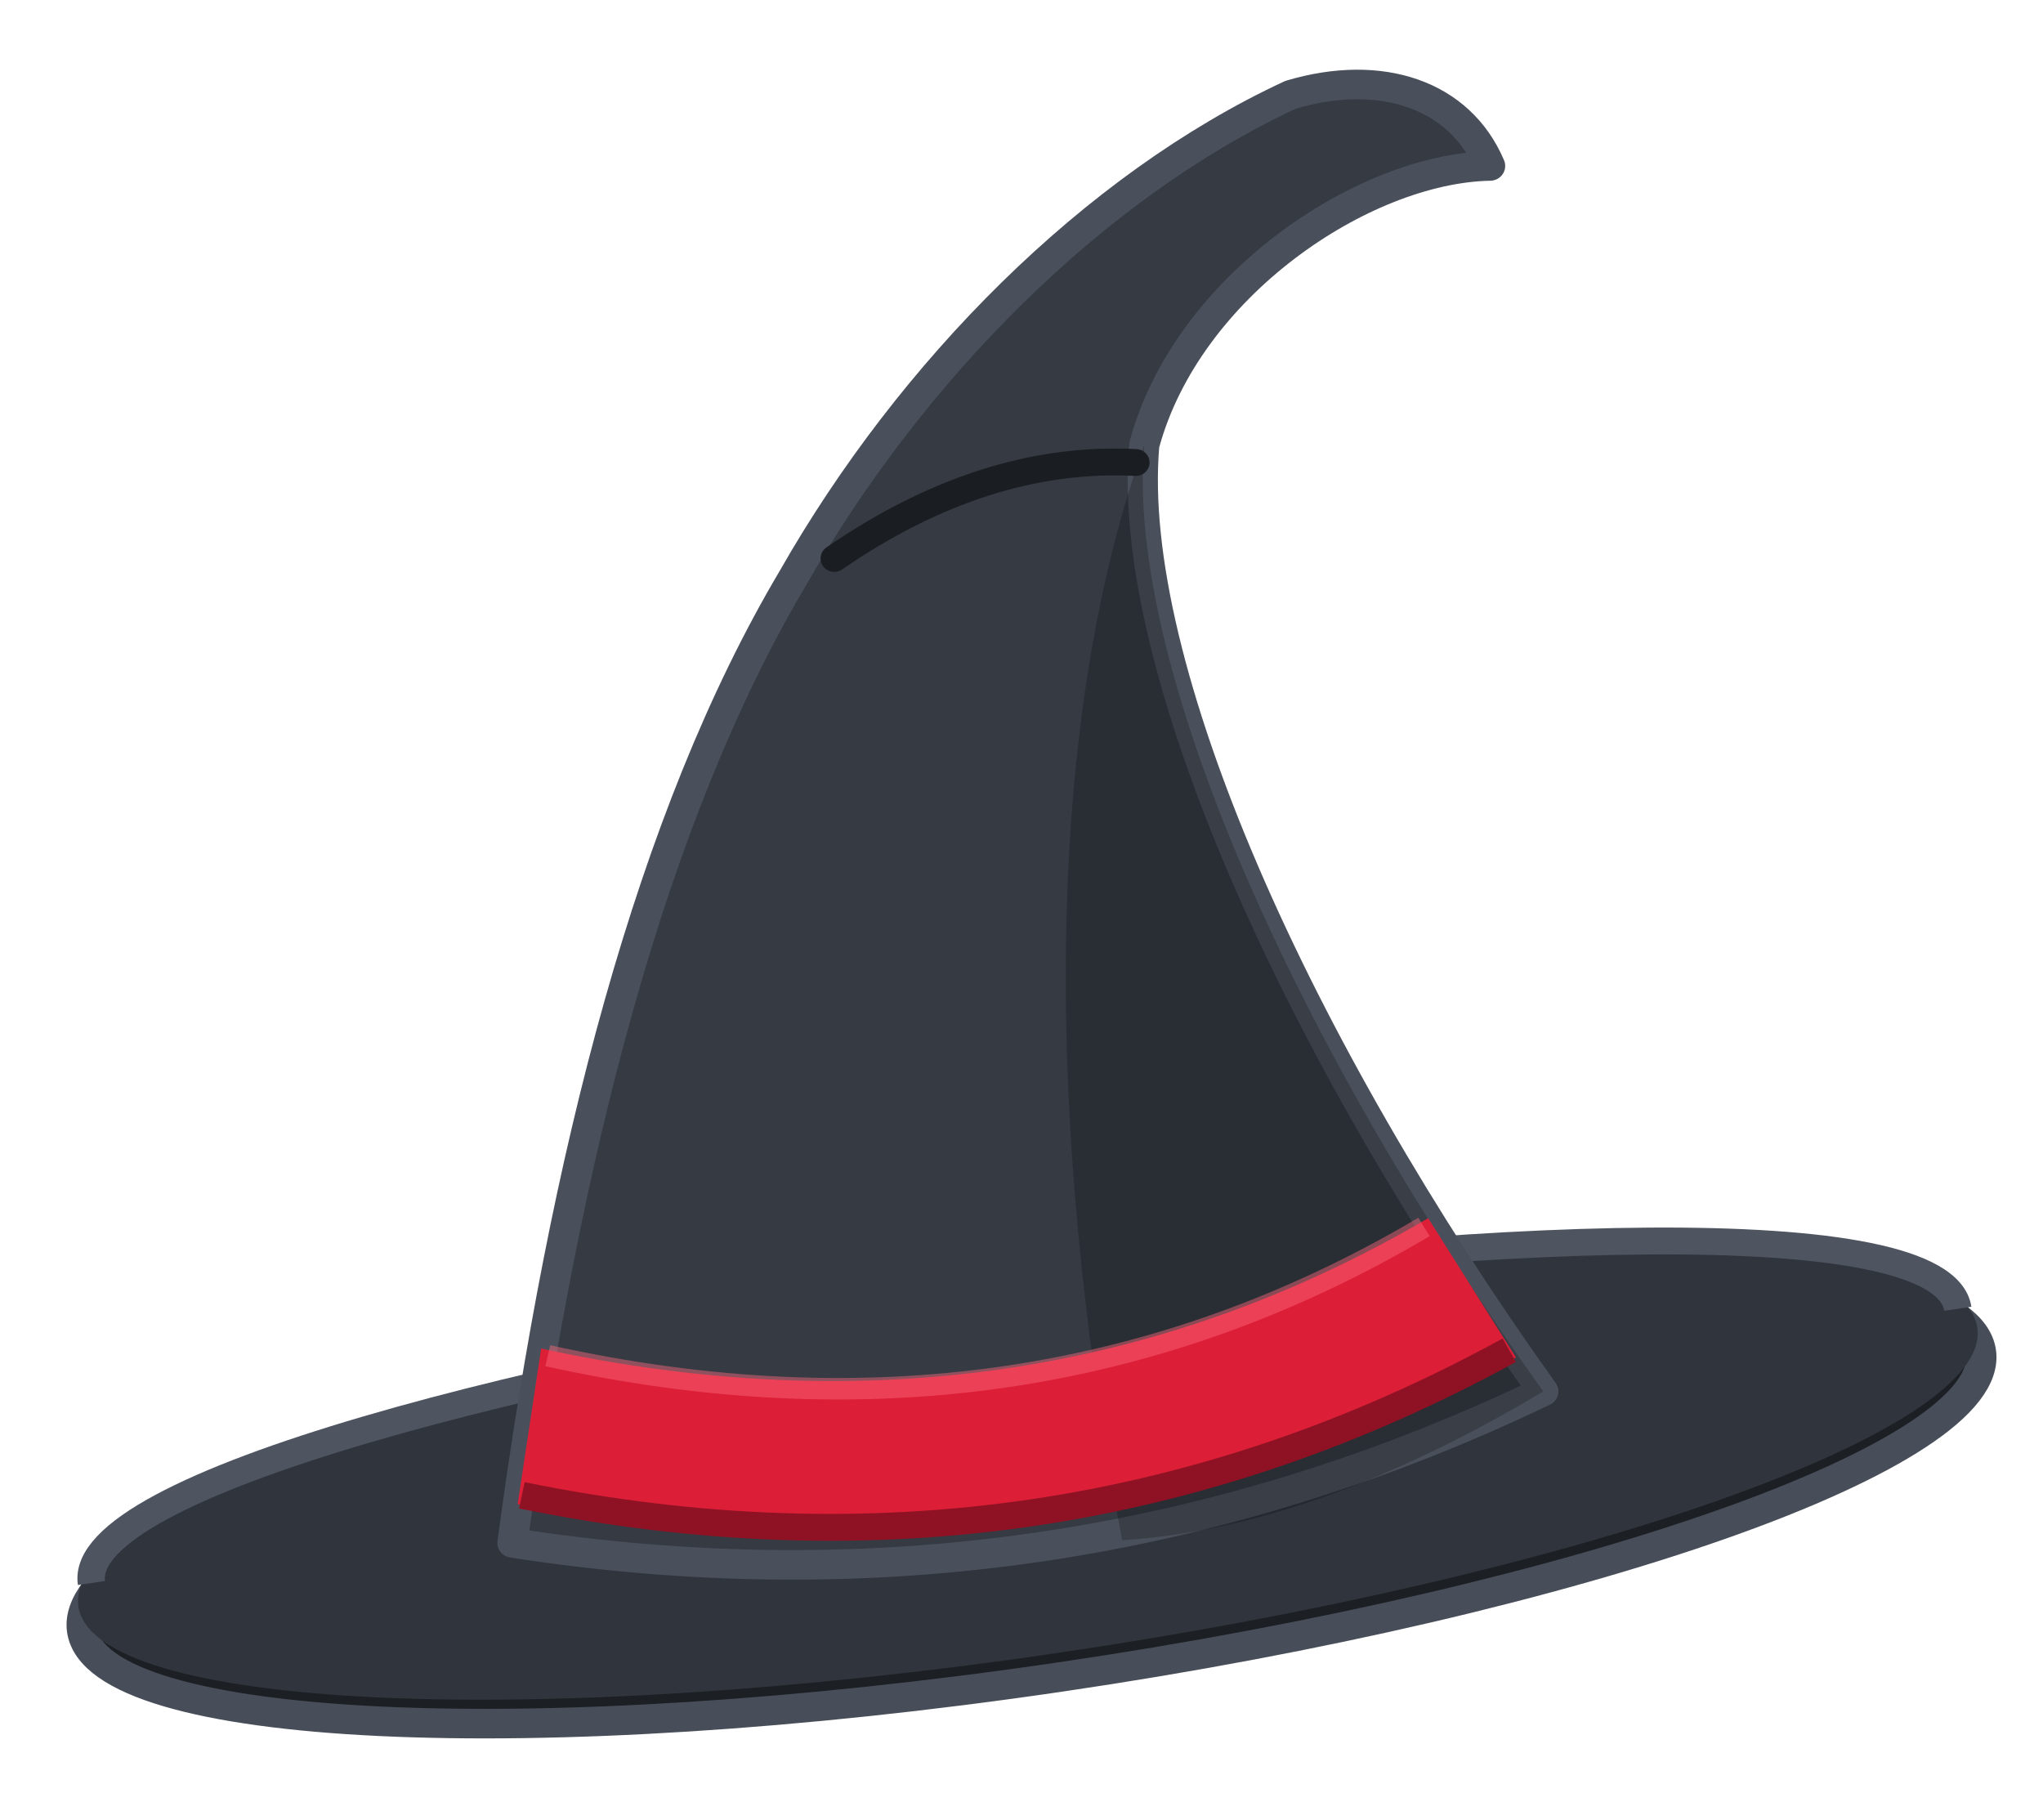
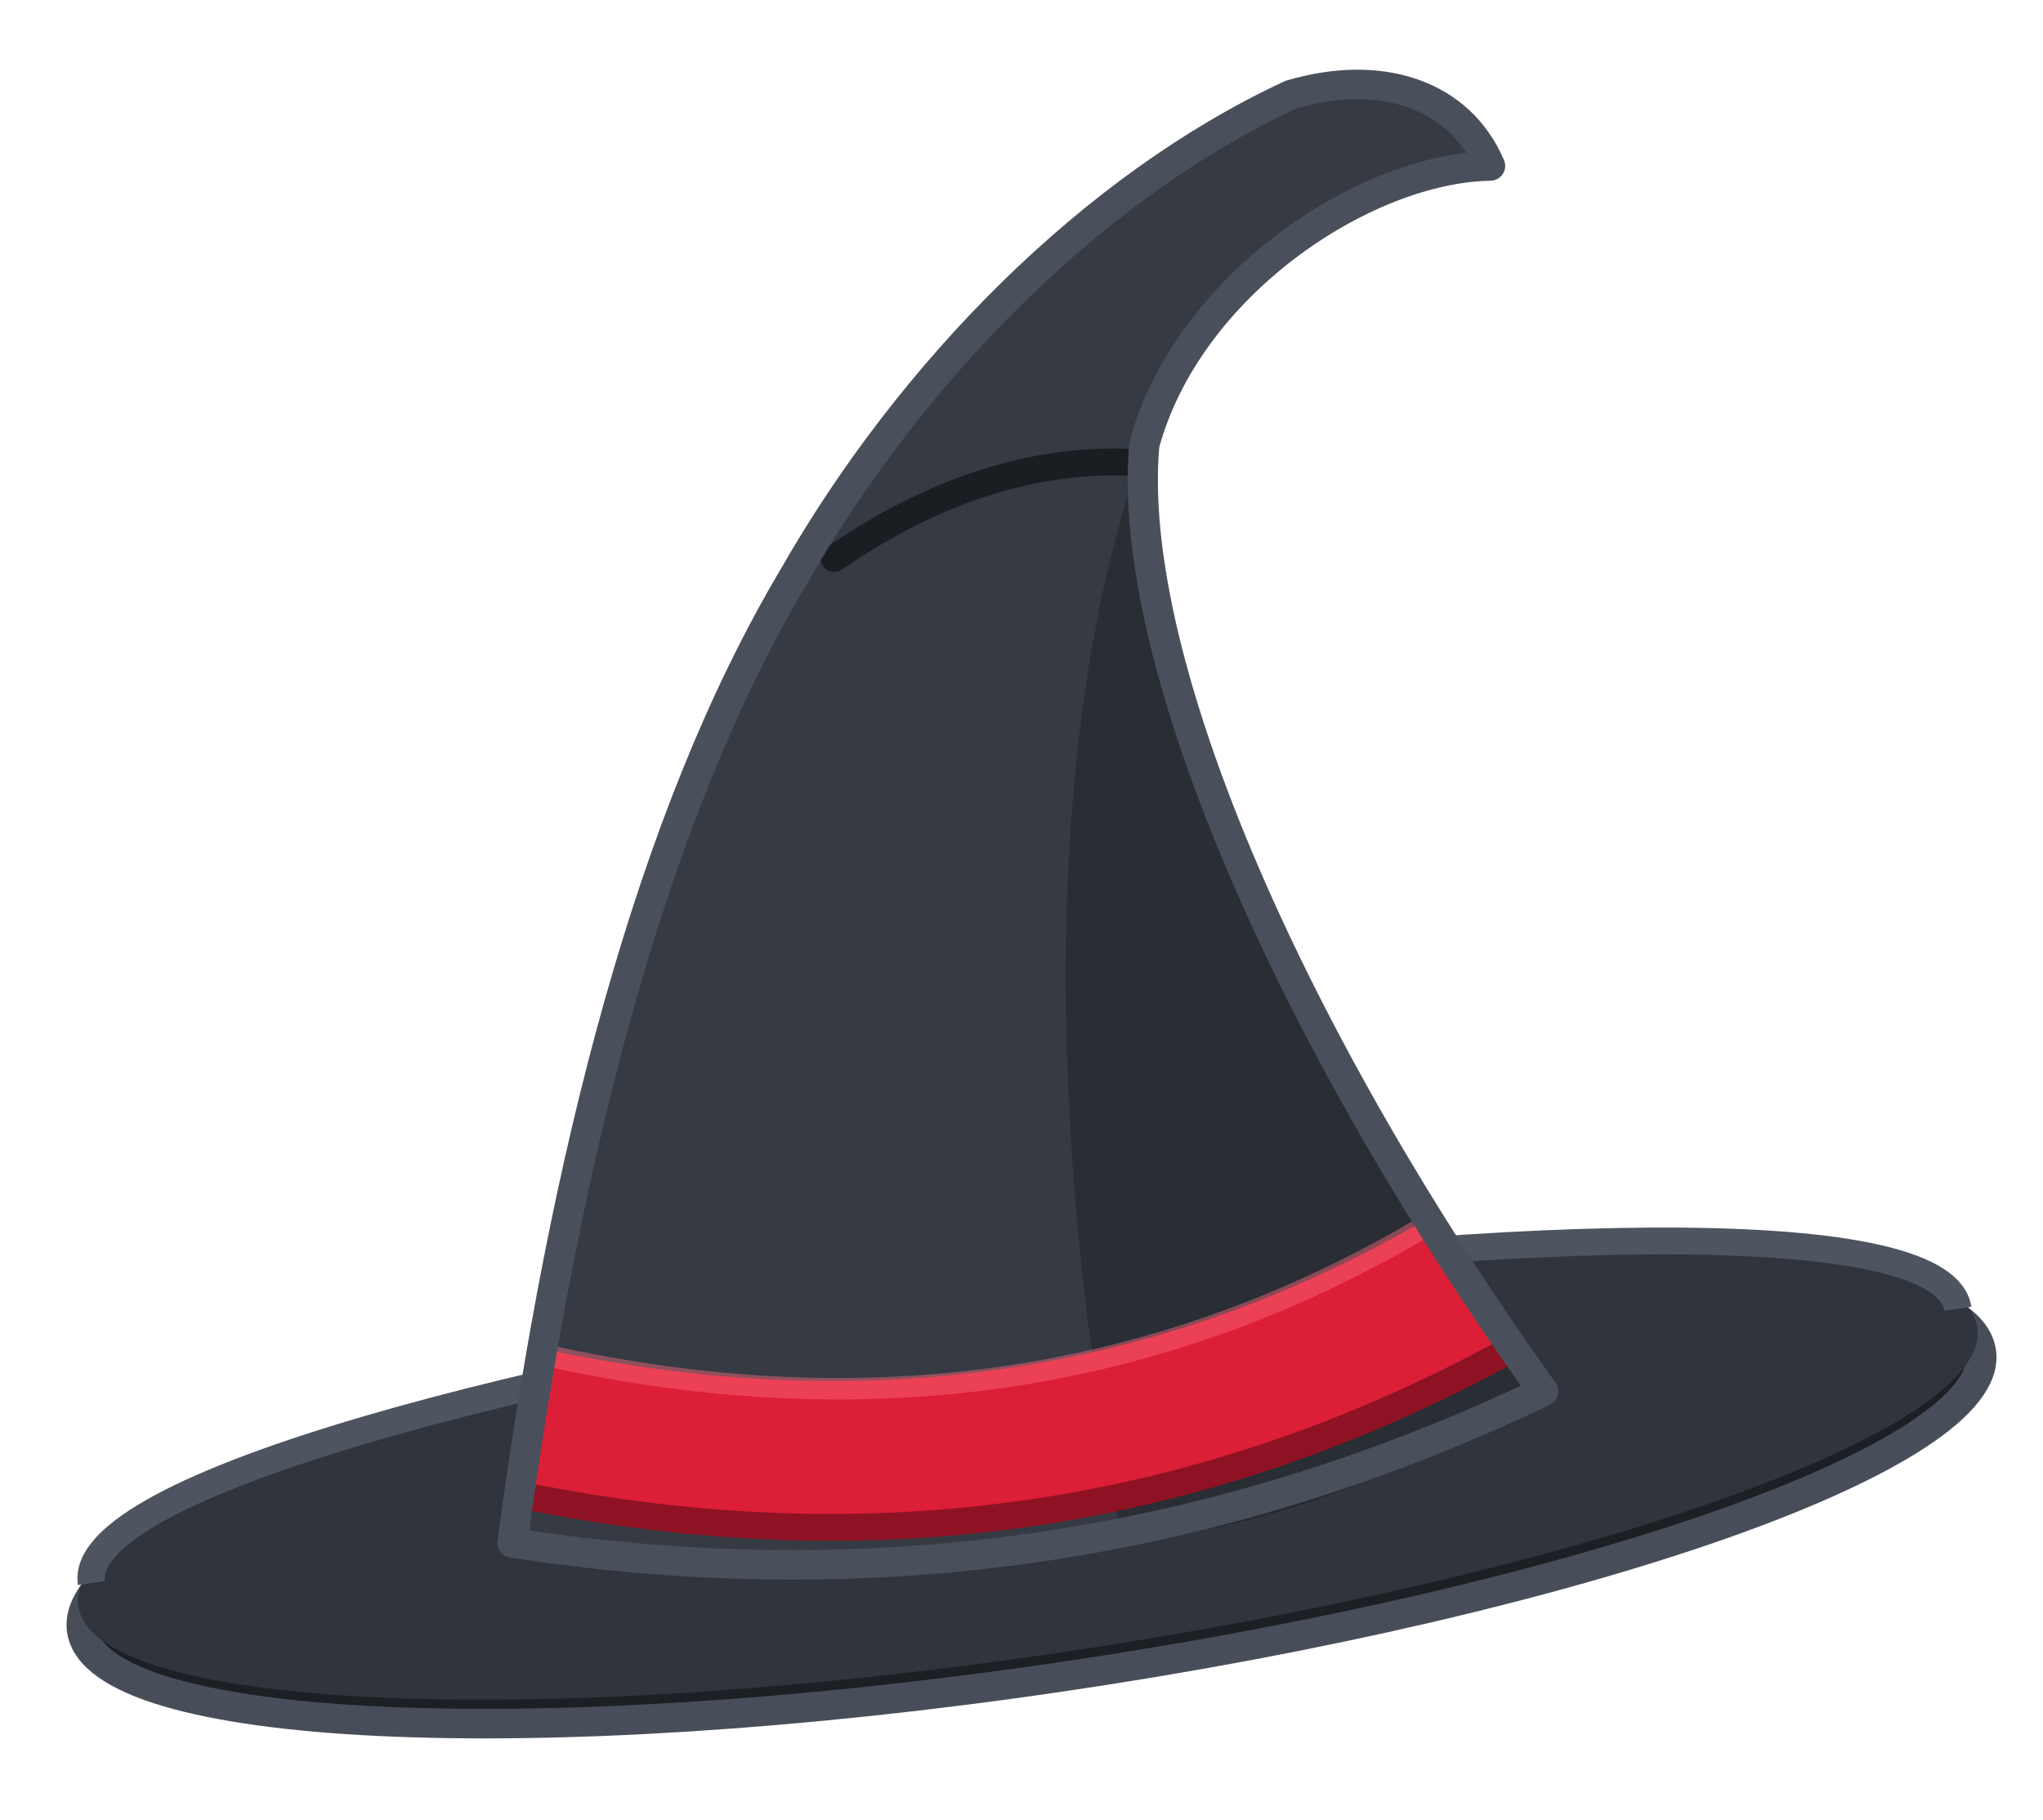
<svg xmlns="http://www.w3.org/2000/svg" width="73" height="65" viewBox="22 9 73 65">
  <g transform="translate(60 110) rotate(-1.5 0 0) scale(0.98 0.96) translate(-60 -110) translate(0 1)">
    <g transform="translate(0 2.38) rotate(-7 60 56) rotate(0 25 56)">
      <path d="M25 56.9C25 53.03 40.67 49.9 60 49.9C79.33 49.9 95 53.03 95 56.9C95 60.77 79.33 63.9 60 63.9C40.67 63.9 25 60.77 25 56.9Z" fill="#1C1F24" stroke="#484E59" stroke-width="1.1" />
      <path d="M25 56C25 52.13 40.67 49 60 49C79.33 49 95 52.13 95 56C95 59.87 79.33 63 60 63C40.67 63 25 59.87 25 56Z" fill="#30343C" />
      <path d="M25.6 55.2C25.6 47.8 94.4 47.8 94.4 55.2" fill="none" stroke="#4E5561" stroke-width="1" />
-       <path d="M41 56C45 42 50 30 56.4 22C61.8 15 69.4 9.2 77 6.9C80.4 6.4 83.1 7.8 83.8 10.6C79.2 10 72.2 13.4 69.8 19C67.9 27 72 42 79 56Q60 62 41 56Z" fill="#353A43" stroke="#4A505B" stroke-width="1.1" stroke-linejoin="round" />
+       <path d="M41 56C45 42 50 30 56.4 22C61.8 15 69.4 9.2 77 6.9C80.4 6.4 83.1 7.8 83.8 10.6C79.2 10 72.2 13.4 69.8 19C67.9 27 72 42 79 56Q60 62 41 56Z" fill="#353A43" />
      <path d="M69.8 19C67.9 27 72 42 79 56Q70 59.8 63 59.2C62.5 46 64 30 69.8 19Z" fill="#000000" opacity="0.22" />
      <path d="M58 21.5Q64 18.5 69.4 19.6" fill="none" stroke="#1A1D22" stroke-width="1" stroke-linecap="round" />
      <path d="M43.1 49Q60 55.5 75.8 49L78.2 54.6Q60 61.4 41.4 54.6Z" fill="#DC1E37" />
      <path d="M43.3 49.3Q60 55.8 75.6 49.3" fill="none" stroke="#FF6B7D" stroke-width="0.8" opacity="0.45" />
      <path d="M41.6 54.3Q60 61.1 78 54.3" fill="none" stroke="#8E1223" stroke-width="1" />
+       <path d="M41 56C45 42 50 30 56.4 22C61.8 15 69.4 9.2 77 6.9C80.4 6.4 83.1 7.8 83.8 10.6C79.2 10 72.2 13.4 69.8 19C67.9 27 72 42 79 56Q60 62 41 56Z" fill="none" stroke="#4A505B" stroke-width="1.1" stroke-linejoin="round" />
    </g>
  </g>
</svg>
